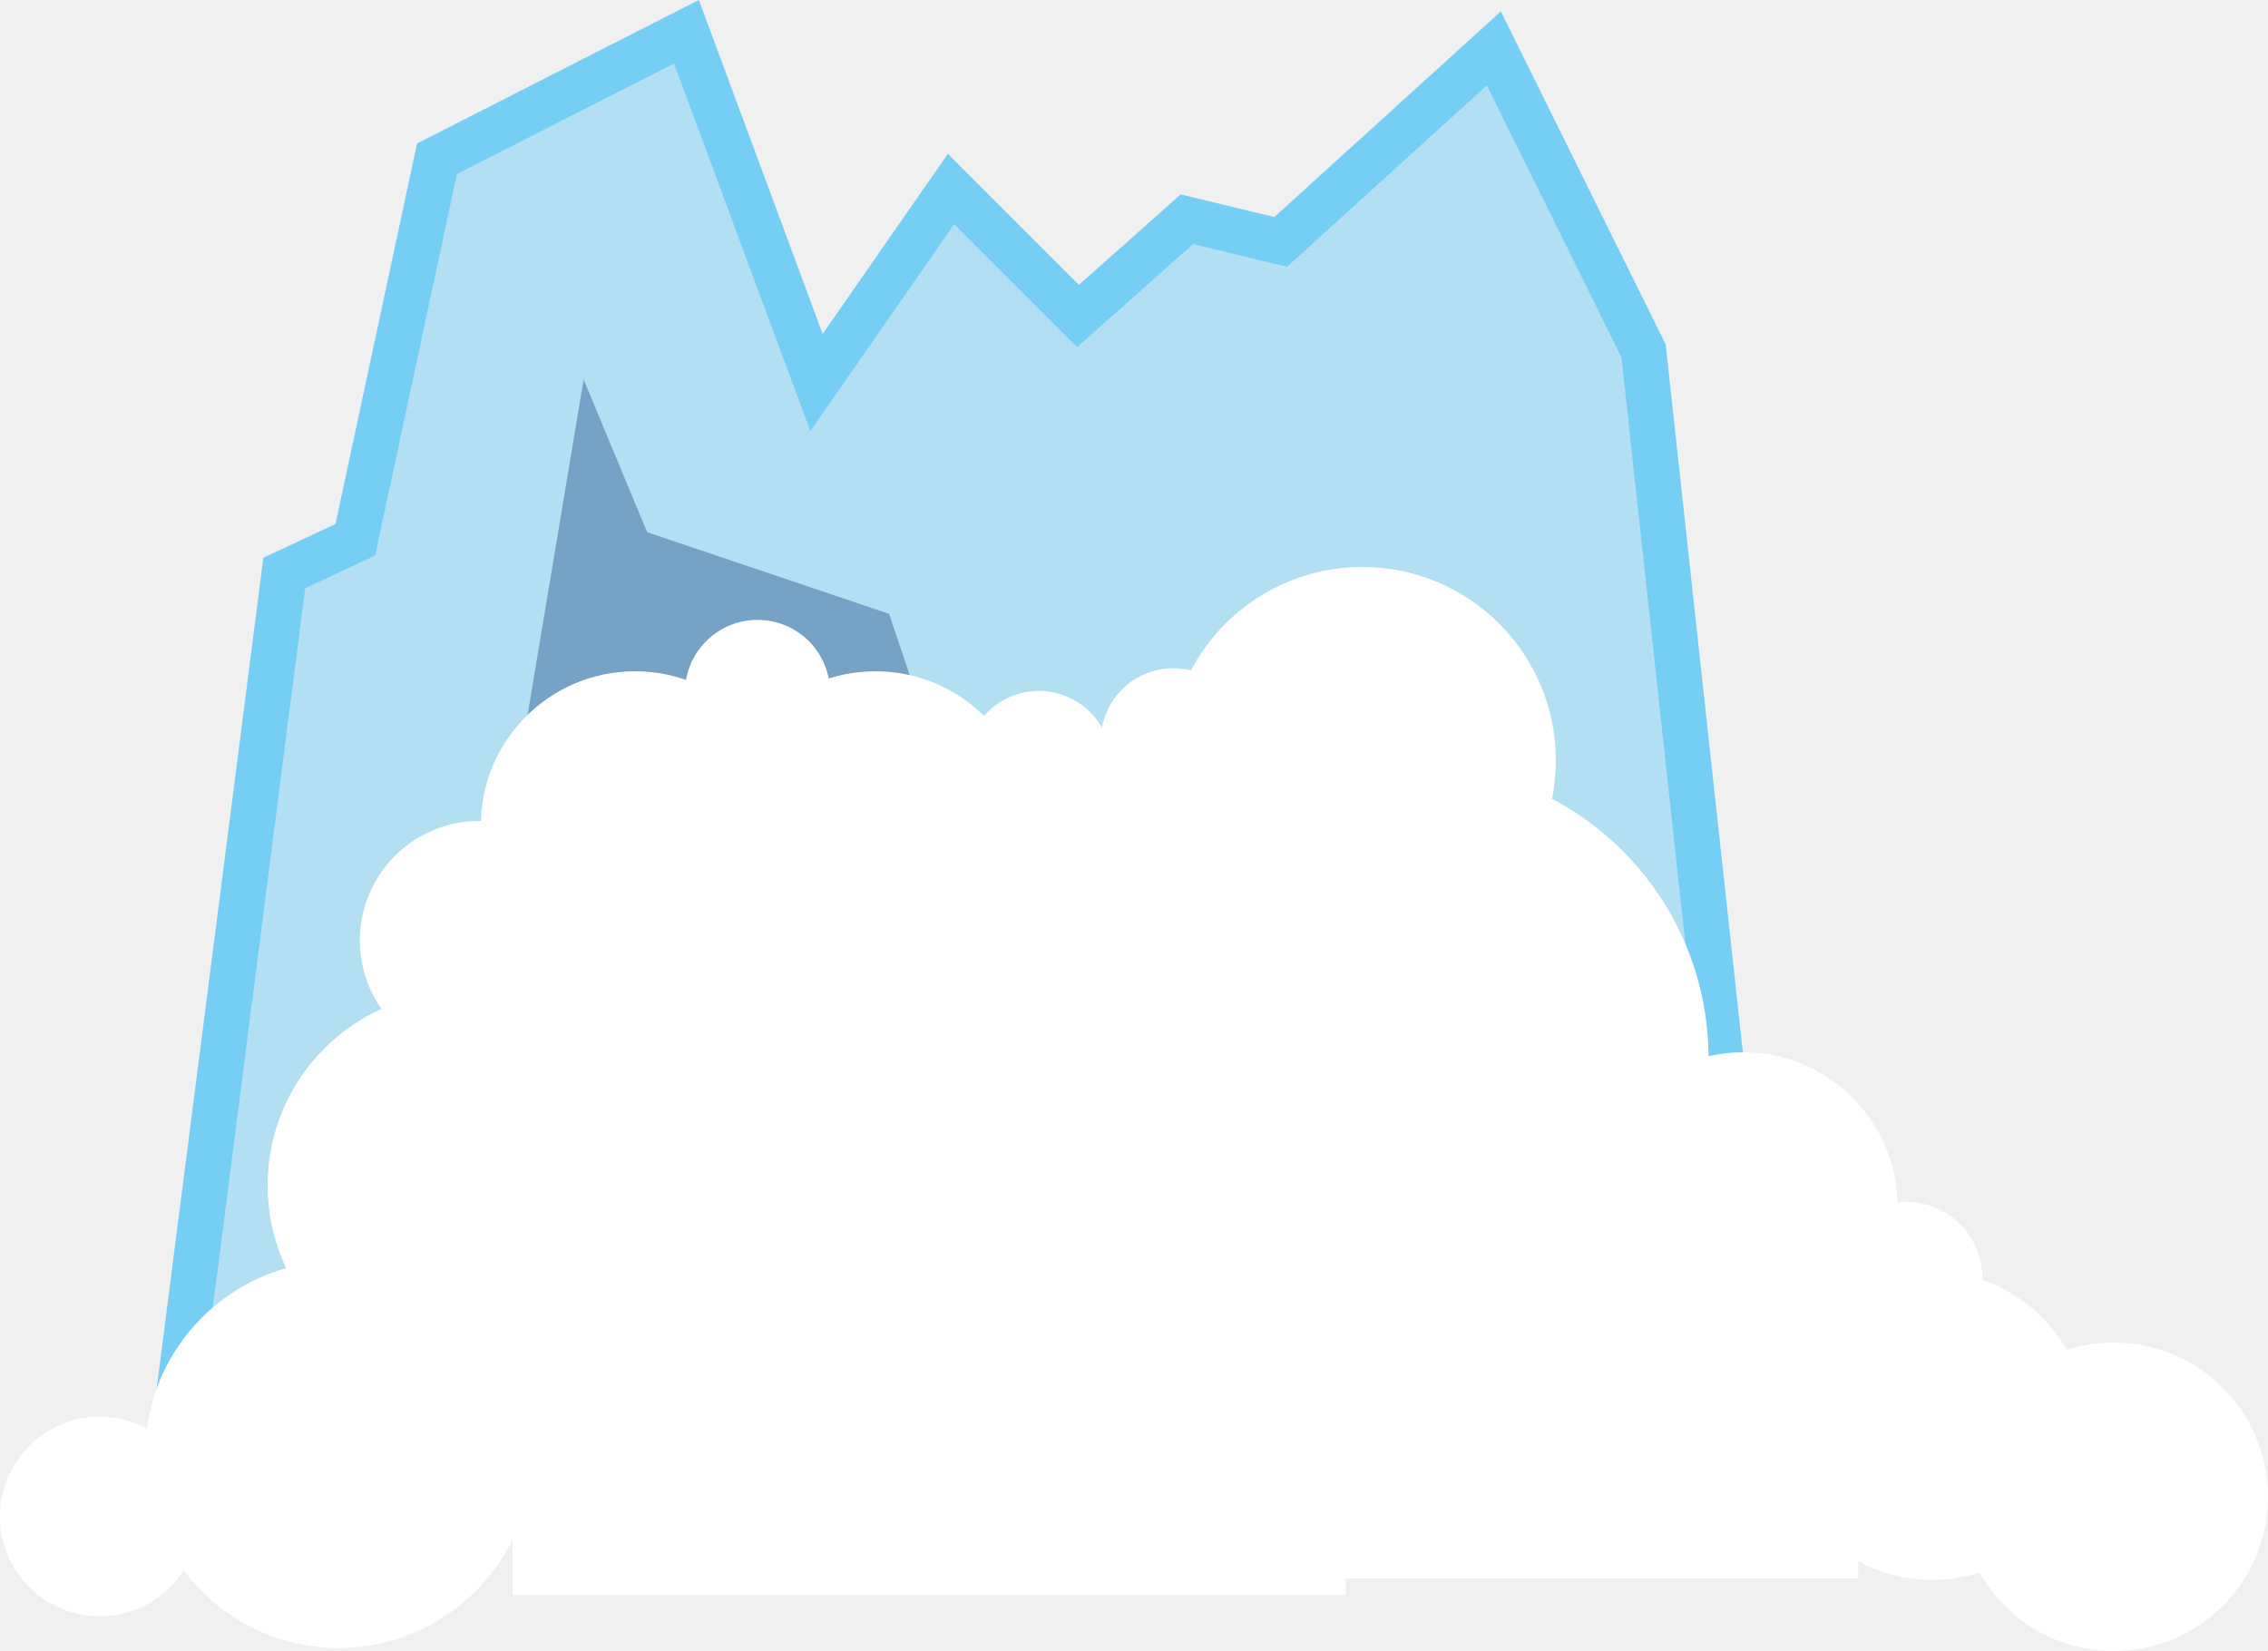
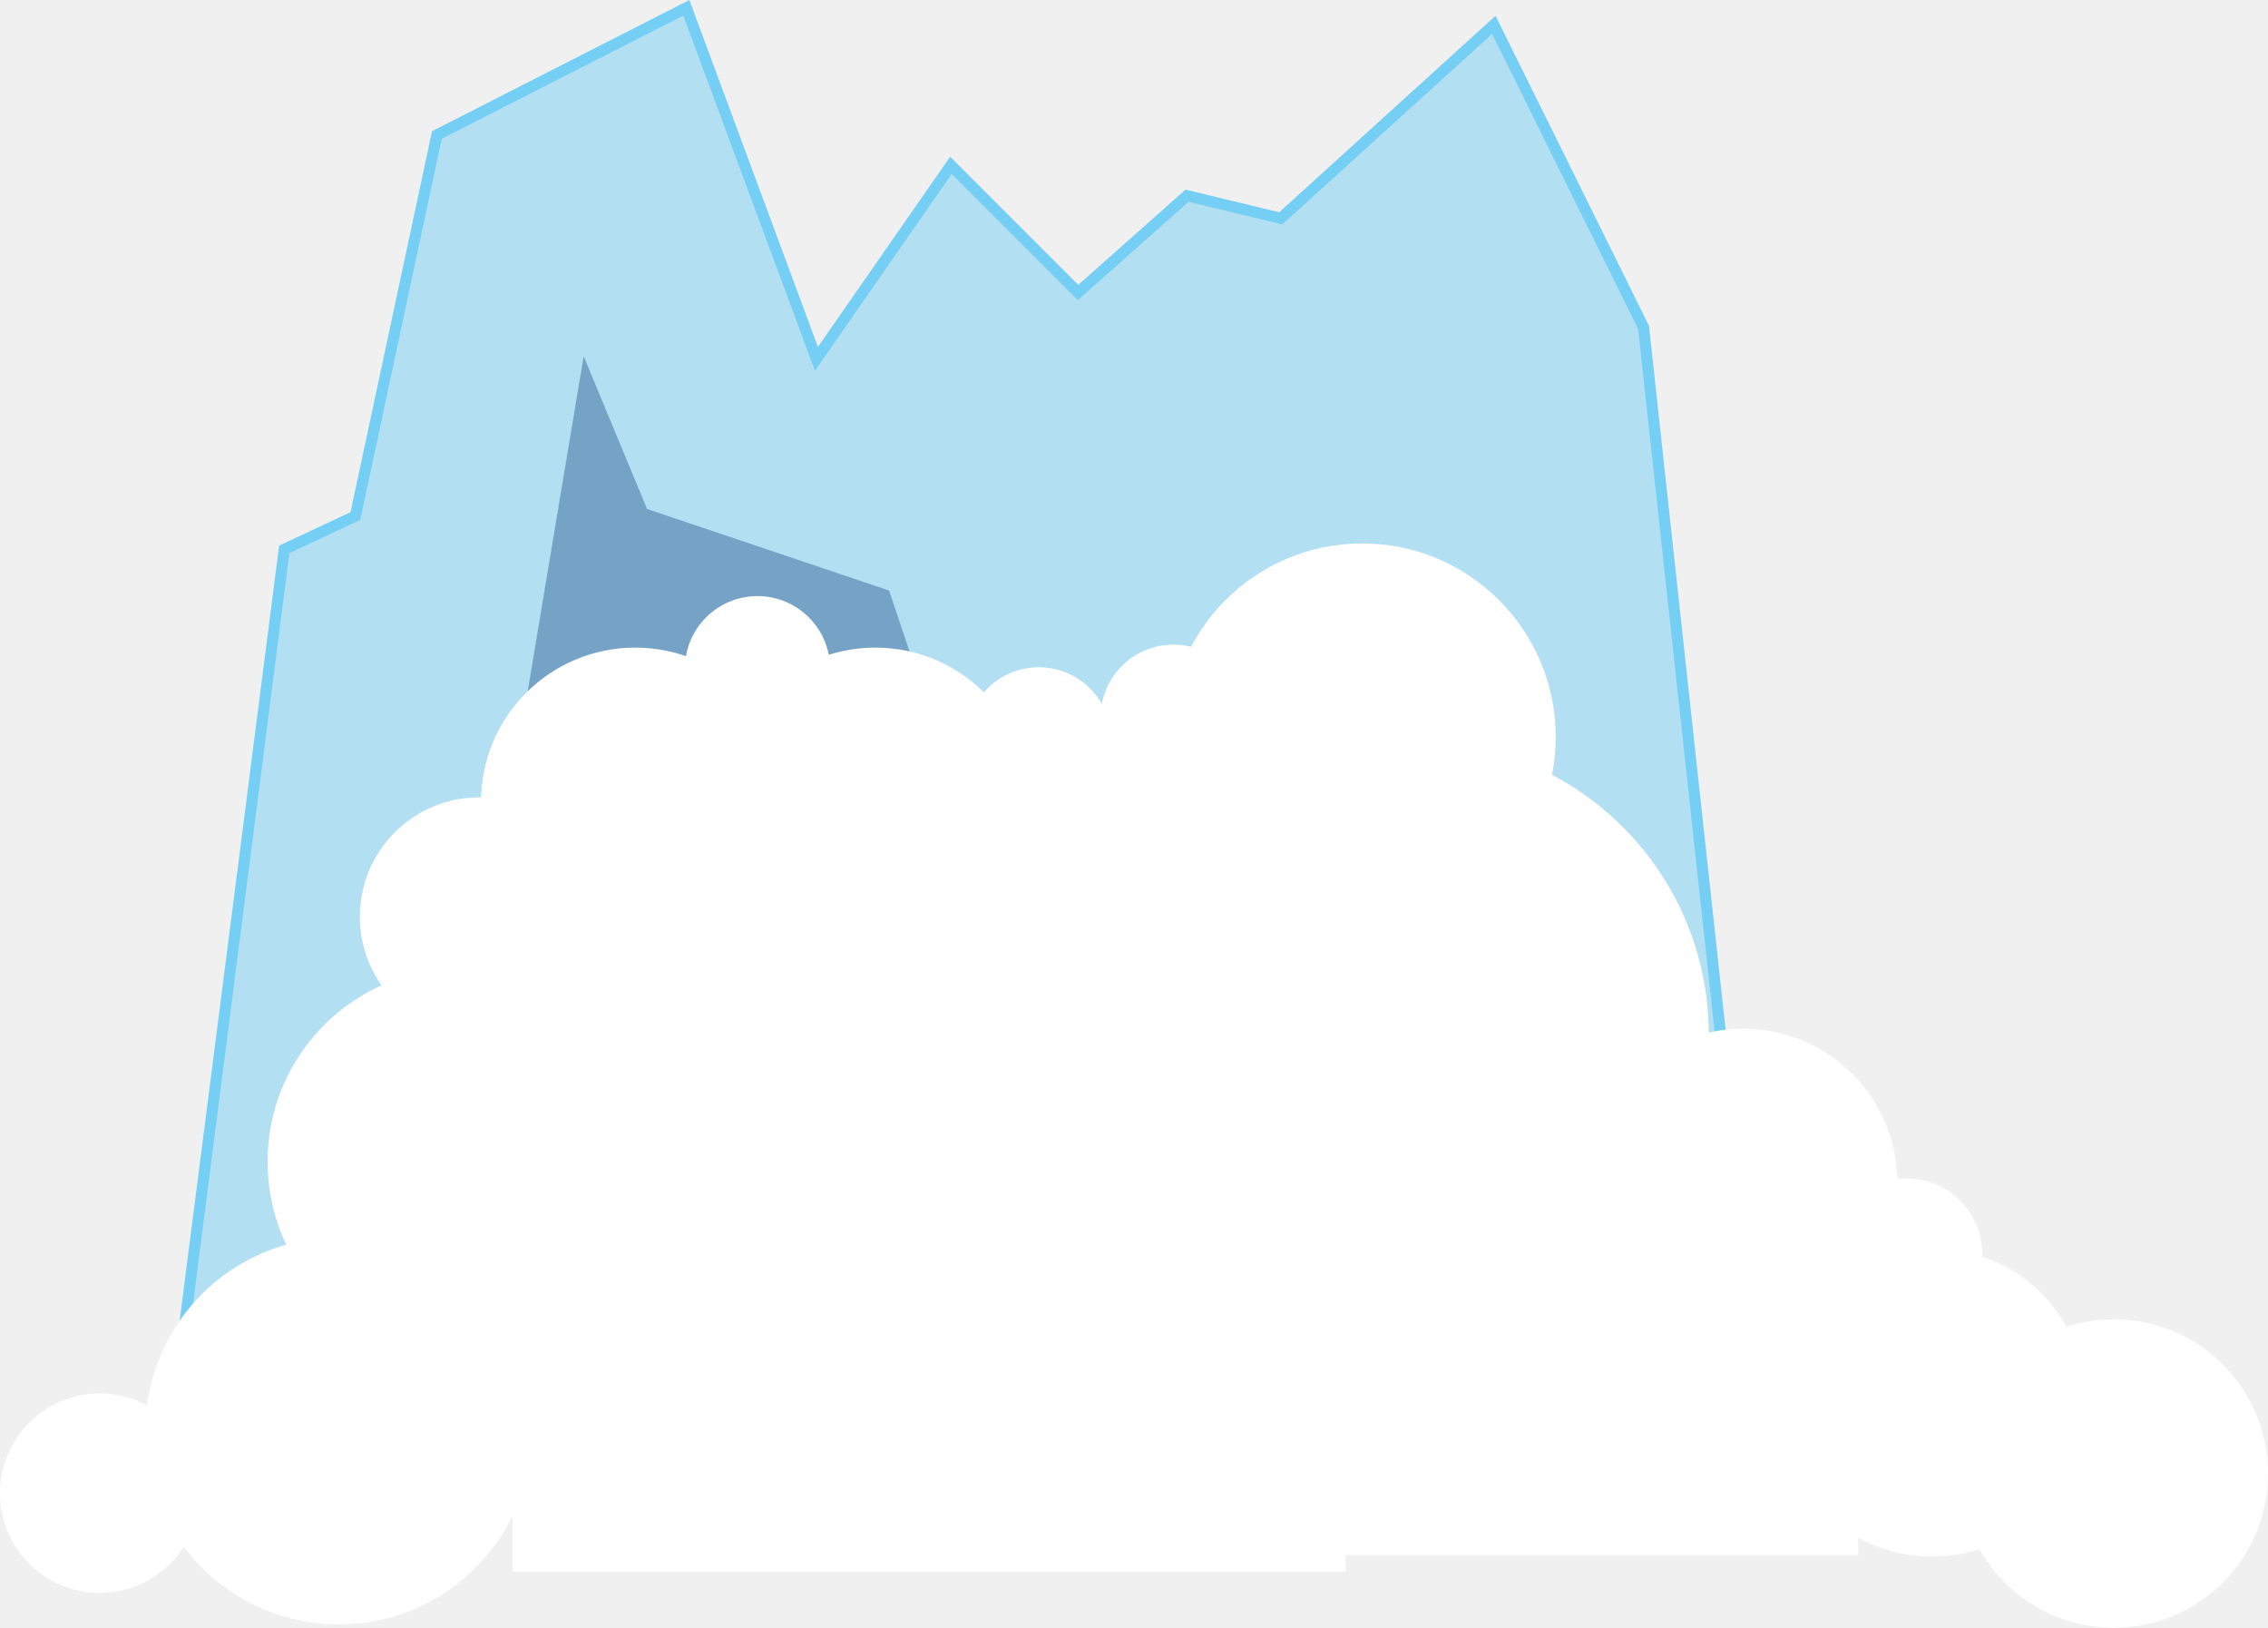
- <svg xmlns="http://www.w3.org/2000/svg" version="1.1" id="Layer_1" x="0px" y="0px" viewBox="0 216.8 150 109.2" enable-background="new 0 216.8 150 109.2" xml:space="preserve">
-   <path opacity="0.5" fill="#75CEF4" enable-background="new    " d="M11.2,313.9l7.6-59.2l4.7-2.2l5.4-25.2l16.5-8.4l8.6,23.2  l8.9-12.8l8.4,8.4l7.2-6.4l6.2,1.5L98.8,220l9.9,20l8.1,74.3L11.2,313.9z" />
-   <path fill="none" stroke="#75CEF4" stroke-width="3" stroke-miterlimit="10" d="M11.2,313.9l7.6-59.2l4.7-2.2l5.4-25.2l16.5-8.4  l8.6,23.2l8.9-12.8l8.4,8.4l7.2-6.4l6.2,1.5L98.8,220l9.9,20l8.1,74.3L11.2,313.9z" />
-   <path opacity="0.36" fill="#0A3575" enable-background="new    " d="M17.4,313.4h93.5l-7.2-22.7l-9.9-3L82,262.6l-10.9,31.3  l-12.3-36.5l-16-5.4l-4.2-10.1L30,293.4L17.4,313.4z" />
+ <svg xmlns="http://www.w3.org/2000/svg" version="1.1" id="Layer_1" x="0px" y="0px" viewBox="0 396.5 612 439.1" enable-background="new 0 396.5 612 439.1" xml:space="preserve">
+   <path opacity="0.5" fill="#75CEF4" enable-background="new    " d="M45.7,786.2l31-241.5l19.2-9l22-102.8l67.3-34.3l35.1,94.7  l36.3-52.2l34.3,34.3l29.4-26.1l25.3,6.1l57.5-52.2l40.4,81.6l33,303.1L45.7,786.2z" />
+   <path fill="none" stroke="#75CEF4" stroke-width="3" stroke-miterlimit="10" d="M45.7,786.2l31-241.5l19.2-9l22-102.8l67.3-34.3  l35.1,94.7l36.3-52.2l34.3,34.3l29.4-26.1l25.3,6.1l57.5-52.2l40.4,81.6l33,303.1L45.7,786.2z" />
+   <path opacity="0.36" fill="#0A3575" enable-background="new    " d="M71,784.2h381.5l-29.4-92.6l-40.4-12.2l-48.1-102.4l-44.5,127.7  l-50.2-148.9l-65.3-22l-17.1-41.2l-35.1,210.1L71,784.2z" />
  <g>
-     <circle fill="#FFFFFF" cx="6.6" cy="317.1" r="6.6" />
-     <circle fill="#FFFFFF" cx="22.4" cy="313" r="12.8" />
-     <circle fill="#FFFFFF" cx="90.1" cy="267.1" r="12.8" />
-     <circle fill="#FFFFFF" cx="30.5" cy="295.2" r="12.8" />
-     <circle fill="#FFFFFF" cx="31.7" cy="279" r="7.9" />
-     <circle fill="#FFFFFF" cx="126.1" cy="301.3" r="5" />
-     <circle fill="#FFFFFF" cx="93.6" cy="286.8" r="19.4" />
-     <circle fill="#FFFFFF" cx="57.9" cy="271.4" r="10.2" />
-     <circle fill="#FFFFFF" cx="42" cy="271.4" r="10.2" />
-     <circle fill="#FFFFFF" cx="115.3" cy="296.6" r="10.2" />
-     <circle fill="#FFFFFF" cx="127.8" cy="311.1" r="10.2" />
-     <circle fill="#FFFFFF" cx="139.8" cy="315.8" r="10.2" />
-     <circle fill="#FFFFFF" cx="50.1" cy="262.6" r="4.8" />
-     <circle fill="#FFFFFF" cx="77.6" cy="265.8" r="4.8" />
-     <circle fill="#FFFFFF" cx="68.7" cy="267.3" r="4.8" />
+     <circle fill="#FFFFFF" cx="26.9" cy="799.3" r="26.9" />
+     <circle fill="#FFFFFF" cx="91.4" cy="782.5" r="52.2" />
+     <circle fill="#FFFFFF" cx="367.6" cy="595.3" r="52.2" />
+     <circle fill="#FFFFFF" cx="124.4" cy="709.9" r="52.2" />
+     <circle fill="#FFFFFF" cx="129.3" cy="643.8" r="32.2" />
+     <circle fill="#FFFFFF" cx="514.5" cy="734.8" r="20.4" />
+     <circle fill="#FFFFFF" cx="381.9" cy="675.6" r="79.2" />
+     <circle fill="#FFFFFF" cx="236.2" cy="612.8" r="41.6" />
+     <circle fill="#FFFFFF" cx="171.4" cy="612.8" r="41.6" />
+     <circle fill="#FFFFFF" cx="470.4" cy="715.6" r="41.6" />
+     <circle fill="#FFFFFF" cx="521.4" cy="774.8" r="41.6" />
+     <circle fill="#FFFFFF" cx="570.4" cy="794" r="41.6" />
+     <circle fill="#FFFFFF" cx="204.4" cy="576.9" r="19.6" />
+     <circle fill="#FFFFFF" cx="316.6" cy="590" r="19.6" />
+     <circle fill="#FFFFFF" cx="280.3" cy="596.1" r="19.6" />
  </g>
-   <rect x="33.9" y="267.3" fill="#FFFFFF" width="55.1" height="55" />
-   <rect x="82.4" y="299.3" fill="#FFFFFF" width="40.5" height="21.9" />
+   <rect x="138.3" y="596.1" fill="#FFFFFF" width="224.8" height="224.4" />
+   <rect x="336.2" y="726.6" fill="#FFFFFF" width="165.2" height="89.4" />
</svg>
